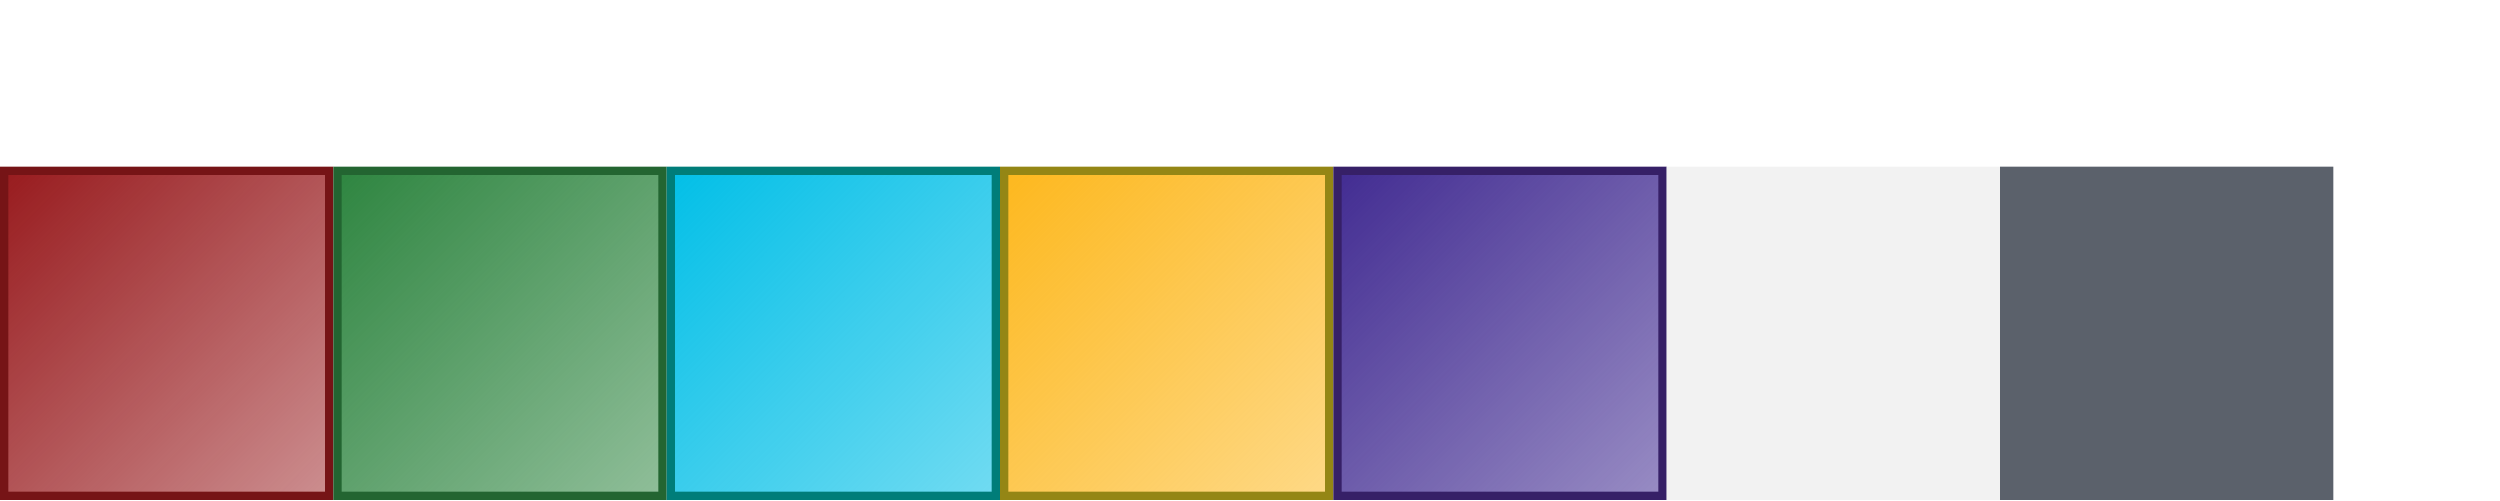
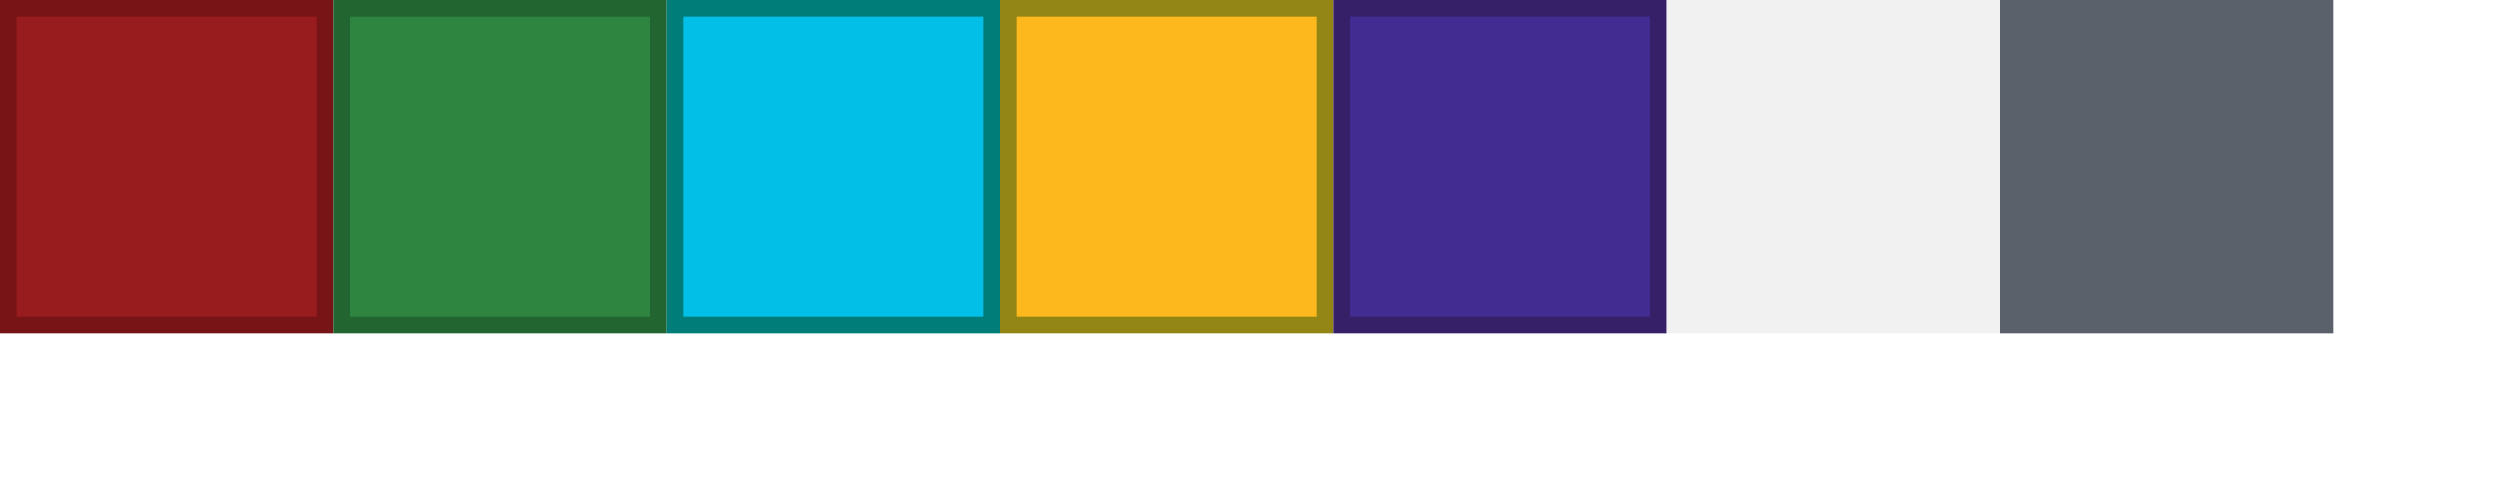
<svg xmlns="http://www.w3.org/2000/svg" xmlns:ns1="http://www.openswatchbook.org/uri/2009/osb" xmlns:xlink="http://www.w3.org/1999/xlink" width="300" height="60" viewBox="0 0 300 60" version="1.1" id="svg8">
  <defs id="defs2">
    <linearGradient id="linearGradient885" ns1:paint="solid">
      <stop style="stop-color:#c6b81e;stop-opacity:1;" offset="0" id="stop883" />
    </linearGradient>
    <linearGradient id="linearGradient852">
      <stop style="stop-color:#422c92;stop-opacity:1;" offset="0" id="stop848" />
      <stop style="stop-color:#422c92;stop-opacity:0;" offset="1" id="stop850" />
    </linearGradient>
    <linearGradient id="linearGradient2365">
      <stop style="stop-color:#fdb81e;stop-opacity:1;" offset="0" id="stop2361" />
      <stop style="stop-color:#fdb81e;stop-opacity:0;" offset="1" id="stop2363" />
    </linearGradient>
    <linearGradient id="linearGradient2357">
      <stop style="stop-color:#02bfe7;stop-opacity:1;" offset="0" id="stop2353" />
      <stop style="stop-color:#02bfe7;stop-opacity:0;" offset="1" id="stop2355" />
    </linearGradient>
    <linearGradient id="linearGradient2349">
      <stop style="stop-color:#2e8540;stop-opacity:1;" offset="0" id="stop2345" />
      <stop style="stop-color:#2e8540;stop-opacity:0;" offset="1" id="stop2347" />
    </linearGradient>
    <linearGradient id="linearGradient2341">
      <stop style="stop-color:#981b1e;stop-opacity:1;" offset="0" id="stop2337" />
      <stop style="stop-color:#981b1e;stop-opacity:0;" offset="1" id="stop2339" />
    </linearGradient>
    <linearGradient id="linearGradient2333" ns1:paint="solid">
      <stop style="stop-color:#981b1e;stop-opacity:1;" offset="0" id="stop2331" />
    </linearGradient>
-     <linearGradient xlink:href="#linearGradient2341" id="linearGradient2343" x1="5.2091701e-07" y1="292.767" x2="8.411" y2="301.151" gradientUnits="userSpaceOnUse" gradientTransform="matrix(9.212602,0,0,9.212599,0.4999951,-2395.517)" />
+     <linearGradient xlink:href="#linearGradient2341" id="linearGradient2343" x1="0" y1="292.767" x2="8.411" y2="301.151" gradientUnits="userSpaceOnUse" gradientTransform="matrix(9.212602,0,0,9.212599,0.4999951,-2395.517)" />
    <linearGradient xlink:href="#linearGradient2349" id="linearGradient2351" x1="4.233" y1="292.767" x2="13.288" y2="301.828" gradientUnits="userSpaceOnUse" gradientTransform="matrix(9.212601,0,0,9.212599,1.500007,-2395.516)" />
    <linearGradient xlink:href="#linearGradient2357" id="linearGradient2359" x1="8.467" y1="292.767" x2="18.133" y2="302.412" gradientUnits="userSpaceOnUse" gradientTransform="matrix(9.212601,0,0,9.212599,2.500004,-2395.516)" />
    <linearGradient xlink:href="#linearGradient2365" id="linearGradient2367" x1="12.7" y1="292.767" x2="21.833" y2="301.903" gradientUnits="userSpaceOnUse" gradientTransform="matrix(9.212601,0,0,9.212599,3.499999,-2395.516)" />
    <linearGradient xlink:href="#linearGradient852" id="linearGradient854" x1="16.933" y1="291.973" x2="26.268" y2="301.301" gradientUnits="userSpaceOnUse" gradientTransform="matrix(9.212604,0,0,9.212602,4.499907,-2388.205)" />
  </defs>
-   <g id="layer1" transform="translate(0,-281.125)">
-     <rect style="fill:url(#linearGradient2343);fill-opacity:1;stroke:#761416;stroke-width:1;stroke-linejoin:miter;stroke-miterlimit:4;stroke-dasharray:none;stroke-opacity:1;paint-order:normal" id="red-rect" width="39" height="39" x="0.5" y="301.625">
+   <g id="layer1" transform="translate(0,0)">
+     <rect style="fill:url(#linearGradient2343);fill-opacity:1;stroke:#761416;stroke-width:2;stroke-miterlimit:4;stroke-dasharray:none;stroke-opacity:1;paint-order:normal" id="red-rect" width="38" height="38" x="1" y="1">
      </rect>
-     <rect style="fill:url(#linearGradient2351);fill-opacity:1;stroke:#236531;stroke-width:1;stroke-miterlimit:4;stroke-dasharray:none;stroke-opacity:1;paint-order:normal" id="green-rect" width="39" height="39" x="40.5" y="301.625">
+     <rect style="fill:url(#linearGradient2351);fill-opacity:1;stroke:#236531;stroke-width:2;stroke-miterlimit:4;stroke-dasharray:none;stroke-opacity:1;paint-order:normal" id="green-rect" width="38" height="38" x="41" y="1">
      </rect>
-     <rect style="fill:url(#linearGradient2359);fill-opacity:1;stroke:#007d79;stroke-width:1;stroke-miterlimit:4;stroke-dasharray:none;stroke-opacity:1;paint-order:normal" id="blue-rect" width="39" height="39" x="80.5" y="301.625">
+     <rect style="fill:url(#linearGradient2359);fill-opacity:1;stroke:#007d79;stroke-width:2;stroke-miterlimit:4;stroke-dasharray:none;stroke-opacity:1;paint-order:normal" id="blue-rect" width="38" height="38" x="81" y="1">
      </rect>
-     <rect style="fill:url(#linearGradient2367);fill-opacity:1;stroke:#948615;stroke-width:1;stroke-linecap:square;stroke-miterlimit:4;stroke-dasharray:none;stroke-opacity:1;paint-order:normal" id="yellow-rect" width="39" height="39" x="120.5" y="301.625">
+     <rect style="fill:url(#linearGradient2367);fill-opacity:1;stroke:#948615;stroke-width:2;stroke-miterlimit:4;stroke-dasharray:none;stroke-opacity:1;paint-order:normal" id="yellow-rect" width="38" height="38" x="121" y="1">
      </rect>
-     <rect style="fill:url(#linearGradient854);fill-opacity:1;stroke:#362067;stroke-width:1;stroke-miterlimit:4;stroke-dasharray:none;stroke-opacity:1" id="purple-rect" width="39" height="39" x="160.5" y="301.625">
+     <rect style="fill:url(#linearGradient854);fill-opacity:1;stroke:#362067;stroke-width:2;stroke-miterlimit:4;stroke-dasharray:none;stroke-opacity:1;paint-order:normal" id="purple-rect" width="38" height="38" x="161" y="1">
      </rect>
-     <rect style="fill:#f1f1f1;fill-opacity:0.941;stroke-width:1.691" id="white-rect" width="40" height="40" x="200" y="301.125">
+     <rect style="fill:#f1f1f1;fill-opacity:1;stroke-width:1" id="white-rect" width="40" height="40" x="200" y="0">
      </rect>
-     <rect style="fill:#5b616b;fill-opacity:1;stroke-width:1.691" id="gray-rect" width="40" height="40" x="240" y="301.125">
+     <rect style="fill:#5b616b;fill-opacity:1;stroke-width:1" id="gray-rect" width="40" height="40" x="240" y="0">
      </rect>
  </g>
</svg>
